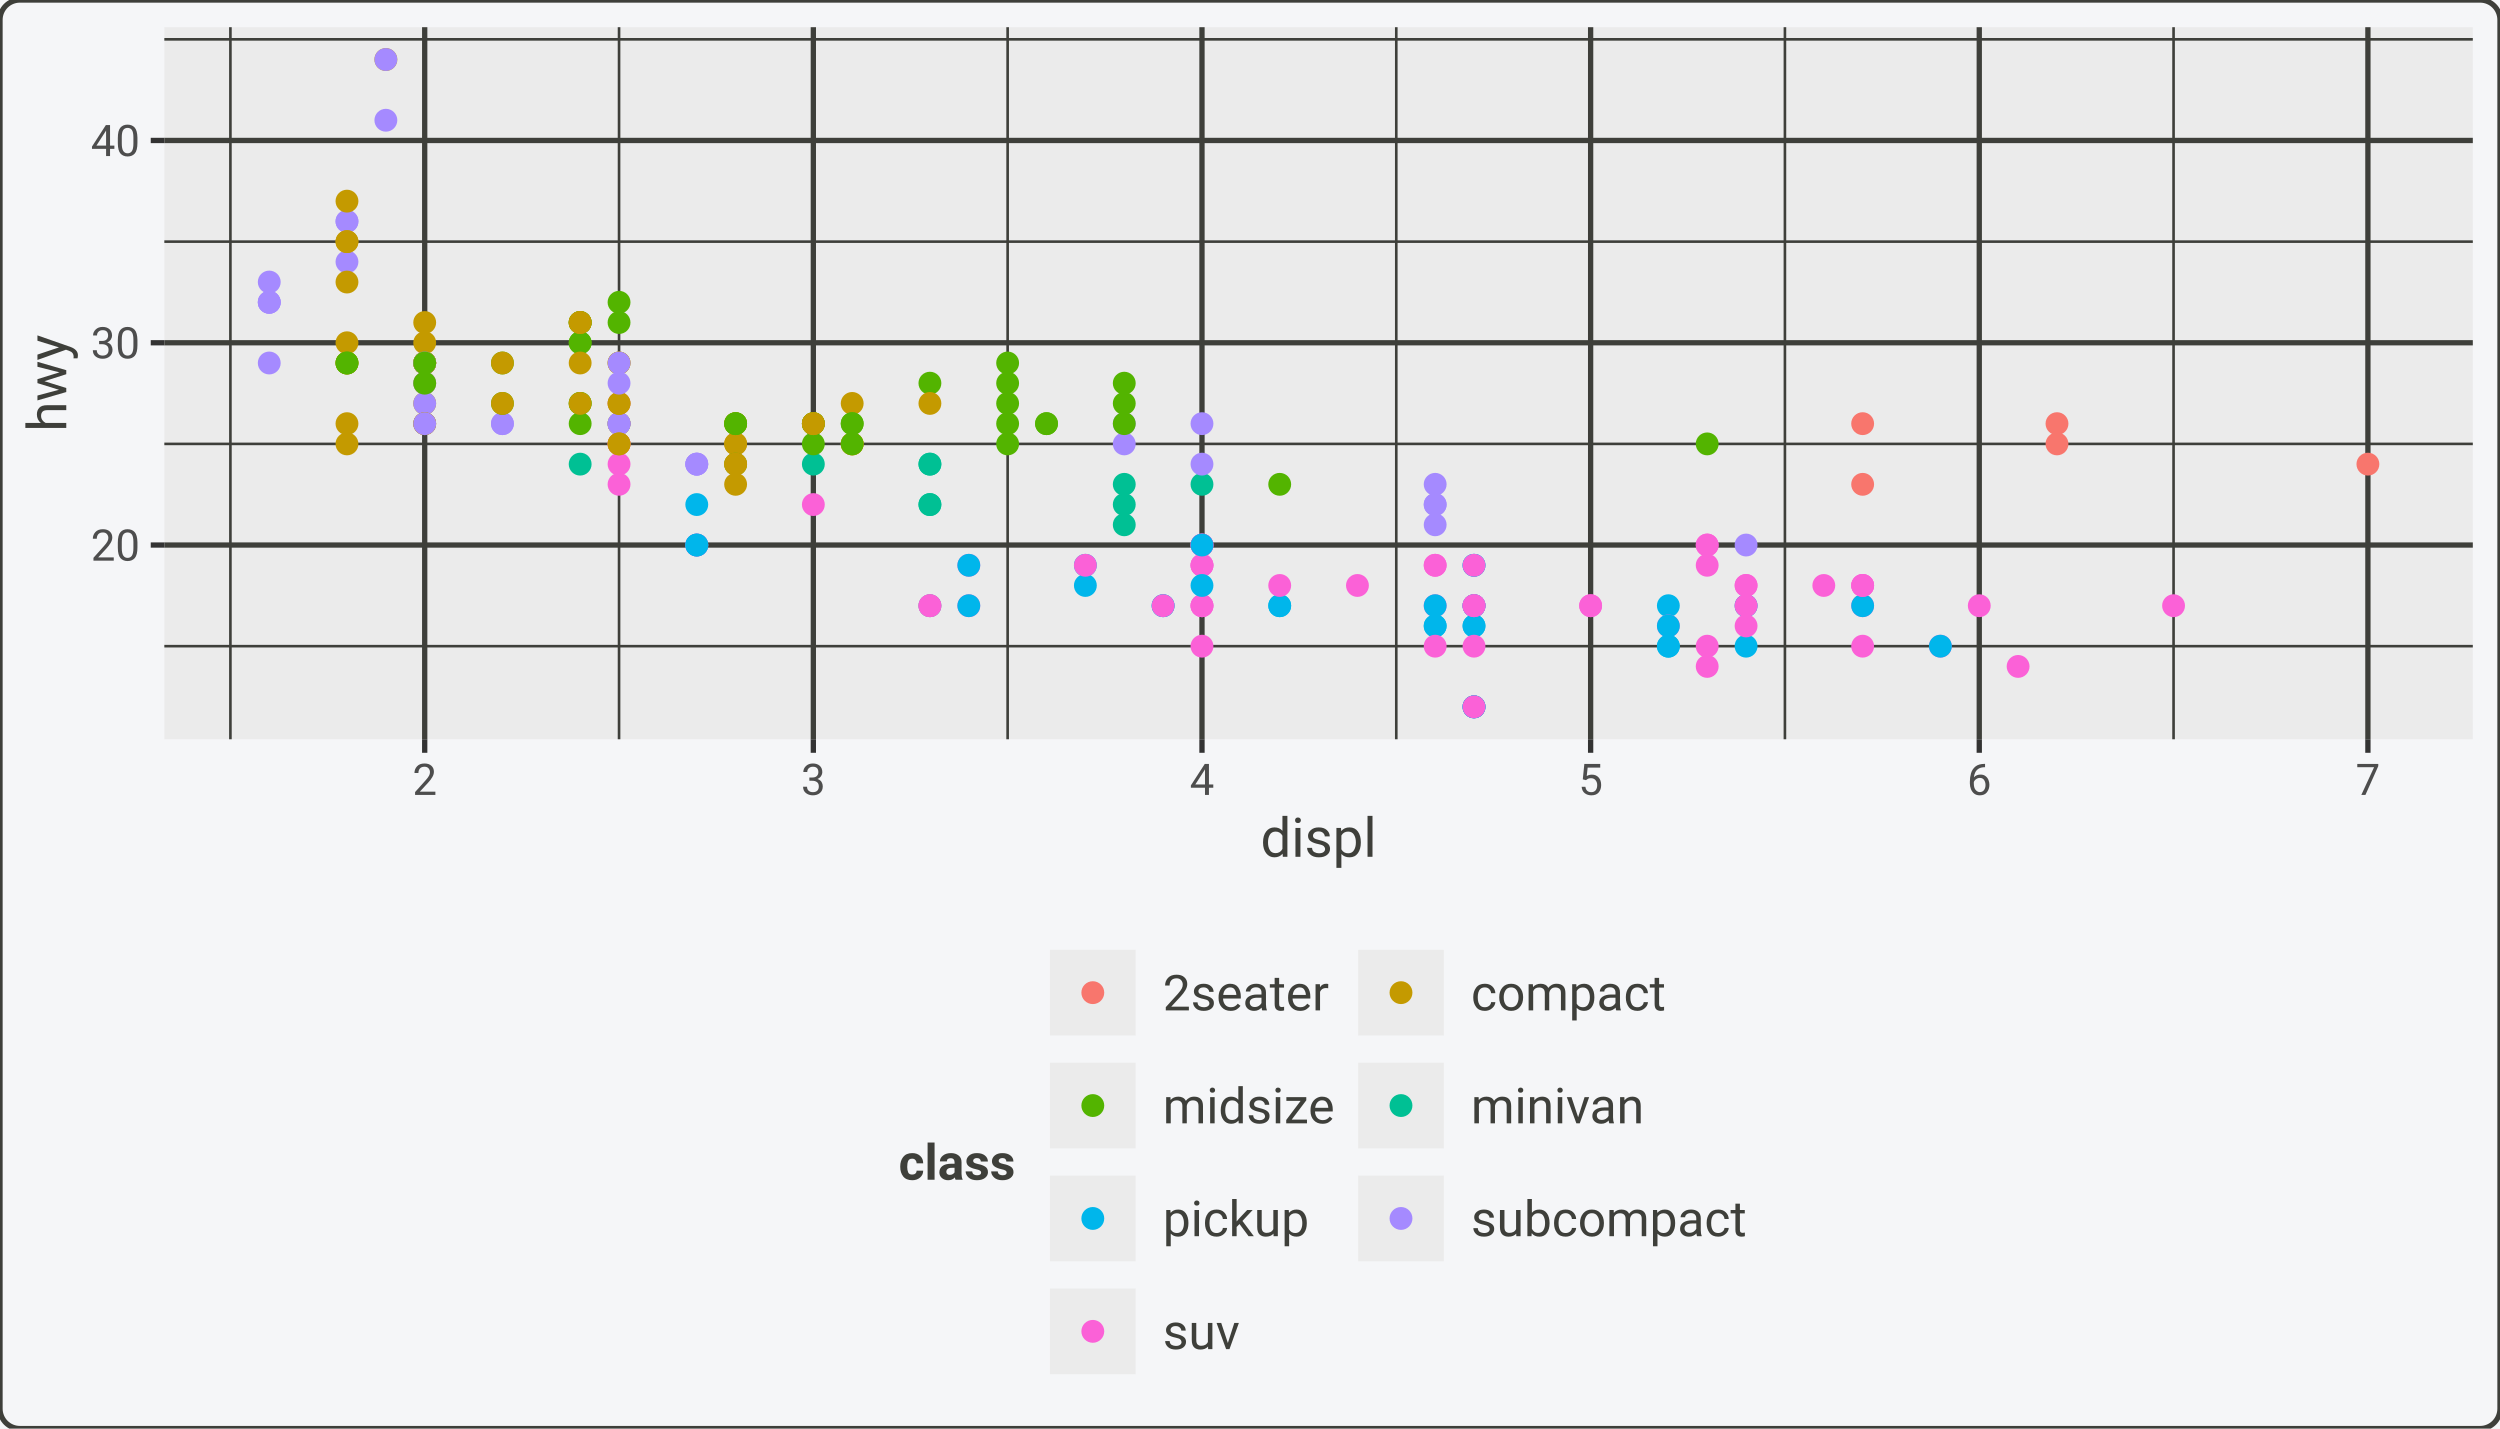
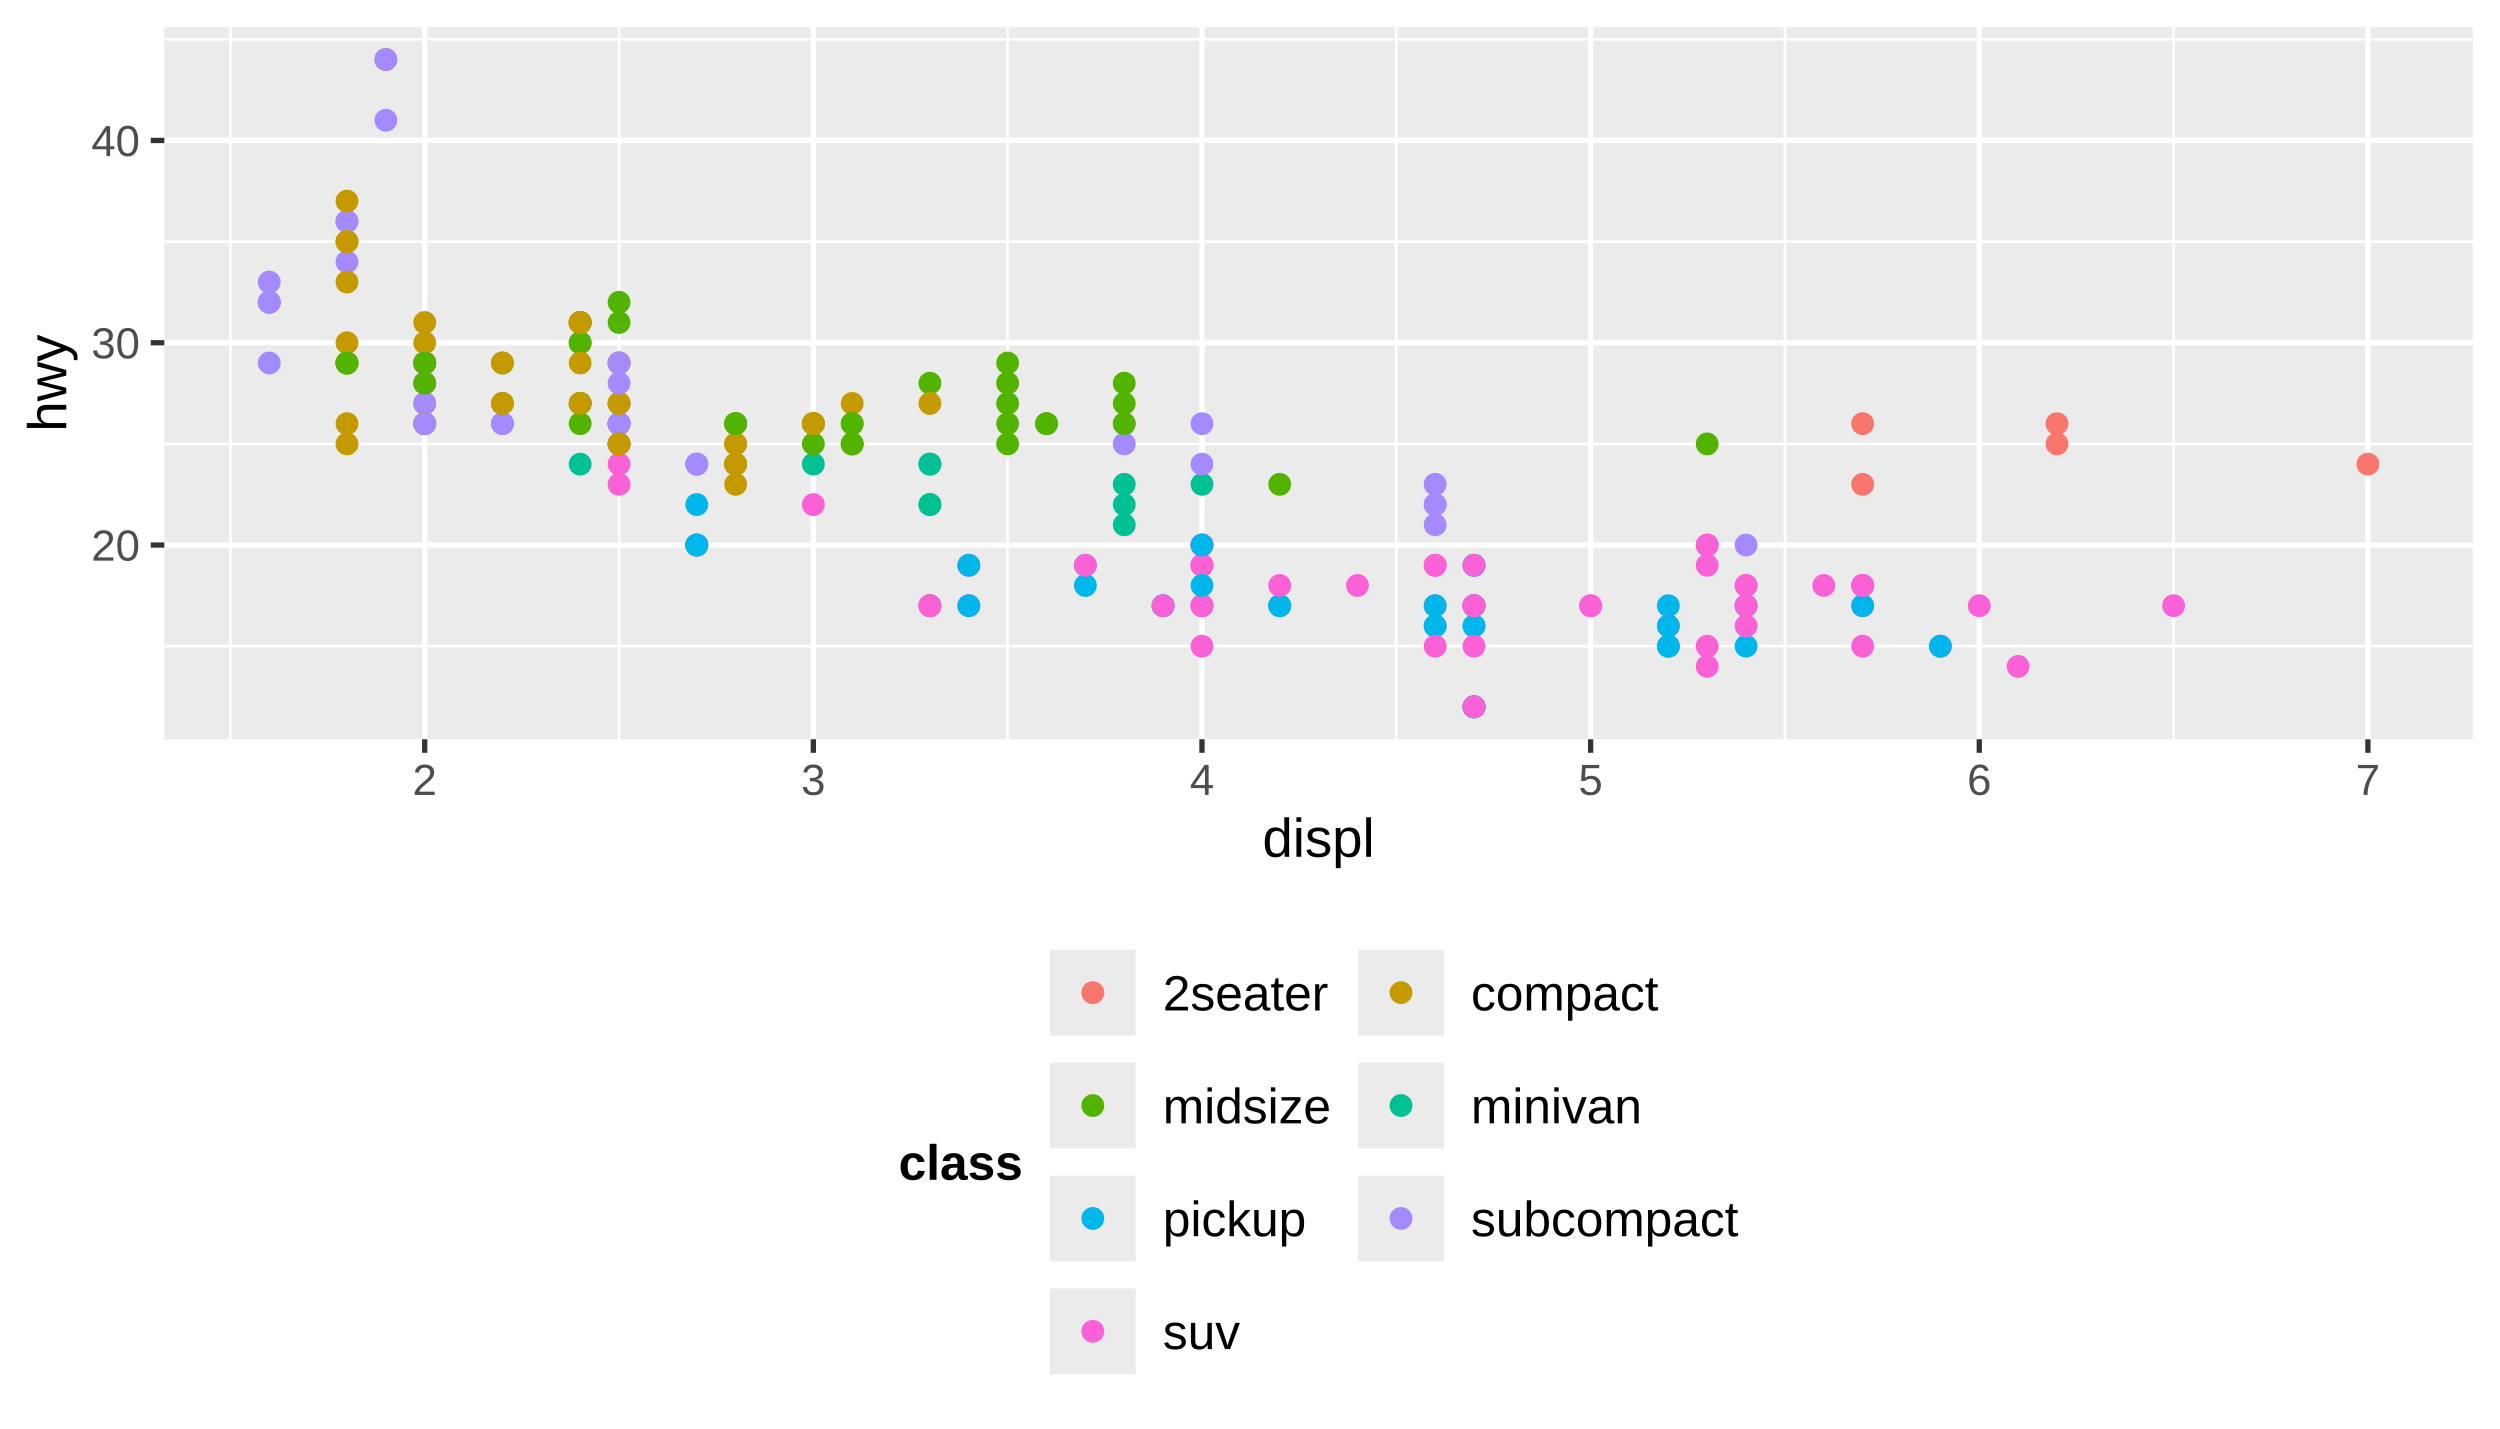
<svg xmlns="http://www.w3.org/2000/svg" width="504.00pt" height="288.00pt" viewBox="0 0 504.00 288.00">
  <g class="svglite">
    <defs>
      <style type="text/css">
-     /* theme-aware-processed */
-     .svglite line, .svglite polyline, .svglite polygon, .svglite path, .svglite circle {
+     .svglite line, .svglite polyline, .svglite polygon, .svglite path, .svglite rect, .svglite circle {
      fill: none;
-       stroke: #3E3F3A;
-       stroke-linecap: round;
-       stroke-linejoin: round;
-       stroke-miterlimit: 10.00;
-     }
-     .svglite &gt; g &gt; rect {
-       fill: none;
-       stroke: #3E3F3A;
+       stroke: #000000;
      stroke-linecap: round;
      stroke-linejoin: round;
      stroke-miterlimit: 10.00;
    }
    .svglite text {
      white-space: pre;
-       fill: #3E3F3A;
    }
    .svglite g.glyphgroup path {
      fill: inherit;
      stroke: none;
    }
  </style>
    </defs>
-     <rect class="svg-bg" width="100%" height="100%" style="stroke: none; fill: #F5F6F8;" />
+     <rect width="100%" height="100%" style="stroke: none; fill: none;" />
    <defs>
      <clipPath id="cpMC4wMHw1MDQuMDB8MC4wMHwyODguMDA=">
        <rect x="0.00" y="0.00" width="504.00" height="288.00" />
      </clipPath>
    </defs>
    <g clip-path="url(#cpMC4wMHw1MDQuMDB8MC4wMHwyODguMDA=)">
-       <rect rx="4" x="0.00" y="0.00" width="504.00" height="288.00" style="stroke-width: 1.07; stroke: #3E3F3A; fill: #F5F6F8;" />
+       <rect x="0.00" y="0.00" width="504.00" height="288.00" style="stroke-width: 1.07; stroke: #FFFFFF; fill: #FFFFFF;" />
    </g>
    <defs>
      <clipPath id="cpMzMuMTN8NDk4LjUyfDUuNDh8MTQ5LjAz">
        <rect x="33.13" y="5.48" width="465.39" height="143.55" />
      </clipPath>
    </defs>
    <g clip-path="url(#cpMzMuMTN8NDk4LjUyfDUuNDh8MTQ5LjAz)">
      <rect x="33.13" y="5.48" width="465.39" height="143.55" style="stroke-width: 1.07; stroke: none; fill: #EBEBEB;" />
-       <polyline points="33.13,130.27 498.52,130.27 " style="stroke-width: 0.53; stroke: #3E3F3A; stroke-linecap: butt;" />
-       <polyline points="33.13,89.49 498.52,89.49 " style="stroke-width: 0.53; stroke: #3E3F3A; stroke-linecap: butt;" />
-       <polyline points="33.13,48.71 498.52,48.71 " style="stroke-width: 0.53; stroke: #3E3F3A; stroke-linecap: butt;" />
-       <polyline points="33.13,7.93 498.52,7.93 " style="stroke-width: 0.53; stroke: #3E3F3A; stroke-linecap: butt;" />
-       <polyline points="46.45,149.03 46.45,5.48 " style="stroke-width: 0.53; stroke: #3E3F3A; stroke-linecap: butt;" />
-       <polyline points="124.80,149.03 124.80,5.48 " style="stroke-width: 0.53; stroke: #3E3F3A; stroke-linecap: butt;" />
-       <polyline points="203.14,149.03 203.14,5.48 " style="stroke-width: 0.53; stroke: #3E3F3A; stroke-linecap: butt;" />
-       <polyline points="281.49,149.03 281.49,5.48 " style="stroke-width: 0.53; stroke: #3E3F3A; stroke-linecap: butt;" />
-       <polyline points="359.84,149.03 359.84,5.48 " style="stroke-width: 0.53; stroke: #3E3F3A; stroke-linecap: butt;" />
-       <polyline points="438.19,149.03 438.19,5.48 " style="stroke-width: 0.53; stroke: #3E3F3A; stroke-linecap: butt;" />
-       <polyline points="33.13,109.88 498.52,109.88 " style="stroke-width: 1.07; stroke: #3E3F3A; stroke-linecap: butt;" />
-       <polyline points="33.13,69.10 498.52,69.10 " style="stroke-width: 1.07; stroke: #3E3F3A; stroke-linecap: butt;" />
-       <polyline points="33.13,28.32 498.52,28.32 " style="stroke-width: 1.07; stroke: #3E3F3A; stroke-linecap: butt;" />
-       <polyline points="85.62,149.03 85.62,5.48 " style="stroke-width: 1.07; stroke: #3E3F3A; stroke-linecap: butt;" />
-       <polyline points="163.97,149.03 163.97,5.48 " style="stroke-width: 1.07; stroke: #3E3F3A; stroke-linecap: butt;" />
-       <polyline points="242.32,149.03 242.32,5.48 " style="stroke-width: 1.07; stroke: #3E3F3A; stroke-linecap: butt;" />
-       <polyline points="320.67,149.03 320.67,5.48 " style="stroke-width: 1.07; stroke: #3E3F3A; stroke-linecap: butt;" />
-       <polyline points="399.02,149.03 399.02,5.48 " style="stroke-width: 1.07; stroke: #3E3F3A; stroke-linecap: butt;" />
-       <polyline points="477.37,149.03 477.37,5.48 " style="stroke-width: 1.07; stroke: #3E3F3A; stroke-linecap: butt;" />
+       <polyline points="33.13,130.27 498.52,130.27 " style="stroke-width: 0.53; stroke: #FFFFFF; stroke-linecap: butt;" />
+       <polyline points="33.13,89.49 498.52,89.49 " style="stroke-width: 0.53; stroke: #FFFFFF; stroke-linecap: butt;" />
+       <polyline points="33.13,48.71 498.52,48.71 " style="stroke-width: 0.53; stroke: #FFFFFF; stroke-linecap: butt;" />
+       <polyline points="33.13,7.93 498.52,7.93 " style="stroke-width: 0.53; stroke: #FFFFFF; stroke-linecap: butt;" />
+       <polyline points="46.45,149.03 46.45,5.48 " style="stroke-width: 0.53; stroke: #FFFFFF; stroke-linecap: butt;" />
+       <polyline points="124.80,149.03 124.80,5.48 " style="stroke-width: 0.53; stroke: #FFFFFF; stroke-linecap: butt;" />
+       <polyline points="203.14,149.03 203.14,5.48 " style="stroke-width: 0.53; stroke: #FFFFFF; stroke-linecap: butt;" />
+       <polyline points="281.49,149.03 281.49,5.48 " style="stroke-width: 0.53; stroke: #FFFFFF; stroke-linecap: butt;" />
+       <polyline points="359.84,149.03 359.84,5.48 " style="stroke-width: 0.53; stroke: #FFFFFF; stroke-linecap: butt;" />
+       <polyline points="438.19,149.03 438.19,5.48 " style="stroke-width: 0.53; stroke: #FFFFFF; stroke-linecap: butt;" />
+       <polyline points="33.13,109.88 498.52,109.88 " style="stroke-width: 1.07; stroke: #FFFFFF; stroke-linecap: butt;" />
+       <polyline points="33.13,69.10 498.52,69.10 " style="stroke-width: 1.07; stroke: #FFFFFF; stroke-linecap: butt;" />
+       <polyline points="33.13,28.32 498.52,28.32 " style="stroke-width: 1.07; stroke: #FFFFFF; stroke-linecap: butt;" />
+       <polyline points="85.62,149.03 85.62,5.48 " style="stroke-width: 1.07; stroke: #FFFFFF; stroke-linecap: butt;" />
+       <polyline points="163.97,149.03 163.97,5.48 " style="stroke-width: 1.07; stroke: #FFFFFF; stroke-linecap: butt;" />
+       <polyline points="242.32,149.03 242.32,5.48 " style="stroke-width: 1.07; stroke: #FFFFFF; stroke-linecap: butt;" />
+       <polyline points="320.67,149.03 320.67,5.48 " style="stroke-width: 1.07; stroke: #FFFFFF; stroke-linecap: butt;" />
+       <polyline points="399.02,149.03 399.02,5.48 " style="stroke-width: 1.07; stroke: #FFFFFF; stroke-linecap: butt;" />
+       <polyline points="477.37,149.03 477.37,5.48 " style="stroke-width: 1.07; stroke: #FFFFFF; stroke-linecap: butt;" />
      <circle cx="69.95" cy="73.18" r="1.95" style="stroke-width: 0.71; stroke: #C49A00; fill: #C49A00;" />
      <circle cx="69.95" cy="73.18" r="1.95" style="stroke-width: 0.71; stroke: #C49A00; fill: #C49A00;" />
      <circle cx="85.62" cy="65.02" r="1.95" style="stroke-width: 0.71; stroke: #C49A00; fill: #C49A00;" />
      <circle cx="85.62" cy="69.10" r="1.95" style="stroke-width: 0.71; stroke: #C49A00; fill: #C49A00;" />
      <circle cx="148.30" cy="85.41" r="1.95" style="stroke-width: 0.71; stroke: #C49A00; fill: #C49A00;" />
      <circle cx="148.30" cy="85.41" r="1.95" style="stroke-width: 0.71; stroke: #C49A00; fill: #C49A00;" />
      <circle cx="171.80" cy="81.33" r="1.95" style="stroke-width: 0.71; stroke: #C49A00; fill: #C49A00;" />
      <circle cx="69.95" cy="85.41" r="1.95" style="stroke-width: 0.71; stroke: #C49A00; fill: #C49A00;" />
      <circle cx="69.95" cy="89.49" r="1.95" style="stroke-width: 0.71; stroke: #C49A00; fill: #C49A00;" />
      <circle cx="85.62" cy="77.25" r="1.95" style="stroke-width: 0.71; stroke: #C49A00; fill: #C49A00;" />
      <circle cx="85.62" cy="81.33" r="1.95" style="stroke-width: 0.71; stroke: #C49A00; fill: #C49A00;" />
      <circle cx="148.30" cy="89.49" r="1.95" style="stroke-width: 0.71; stroke: #C49A00; fill: #C49A00;" />
      <circle cx="148.30" cy="89.49" r="1.95" style="stroke-width: 0.71; stroke: #C49A00; fill: #C49A00;" />
      <circle cx="171.80" cy="89.49" r="1.95" style="stroke-width: 0.71; stroke: #C49A00; fill: #C49A00;" />
      <circle cx="171.80" cy="89.49" r="1.95" style="stroke-width: 0.71; stroke: #C49A00; fill: #C49A00;" />
      <circle cx="148.30" cy="93.57" r="1.95" style="stroke-width: 0.71; stroke: #53B400; fill: #53B400;" />
      <circle cx="171.80" cy="89.49" r="1.95" style="stroke-width: 0.71; stroke: #53B400; fill: #53B400;" />
      <circle cx="257.99" cy="97.64" r="1.95" style="stroke-width: 0.71; stroke: #53B400; fill: #53B400;" />
      <circle cx="344.17" cy="109.88" r="1.95" style="stroke-width: 0.71; stroke: #FB61D7; fill: #FB61D7;" />
      <circle cx="344.17" cy="130.27" r="1.95" style="stroke-width: 0.71; stroke: #FB61D7; fill: #FB61D7;" />
      <circle cx="344.17" cy="109.88" r="1.95" style="stroke-width: 0.71; stroke: #FB61D7; fill: #FB61D7;" />
      <circle cx="375.51" cy="122.11" r="1.95" style="stroke-width: 0.71; stroke: #FB61D7; fill: #FB61D7;" />
      <circle cx="399.02" cy="122.11" r="1.95" style="stroke-width: 0.71; stroke: #FB61D7; fill: #FB61D7;" />
      <circle cx="375.51" cy="85.41" r="1.95" style="stroke-width: 0.71; stroke: #F8766D; fill: #F8766D;" />
      <circle cx="375.51" cy="97.64" r="1.95" style="stroke-width: 0.71; stroke: #F8766D; fill: #F8766D;" />
      <circle cx="414.69" cy="85.41" r="1.95" style="stroke-width: 0.71; stroke: #F8766D; fill: #F8766D;" />
      <circle cx="414.69" cy="89.49" r="1.95" style="stroke-width: 0.71; stroke: #F8766D; fill: #F8766D;" />
      <circle cx="477.37" cy="93.57" r="1.95" style="stroke-width: 0.71; stroke: #F8766D; fill: #F8766D;" />
      <circle cx="344.17" cy="113.96" r="1.95" style="stroke-width: 0.71; stroke: #FB61D7; fill: #FB61D7;" />
      <circle cx="344.17" cy="134.35" r="1.95" style="stroke-width: 0.71; stroke: #FB61D7; fill: #FB61D7;" />
      <circle cx="375.51" cy="130.27" r="1.95" style="stroke-width: 0.71; stroke: #FB61D7; fill: #FB61D7;" />
      <circle cx="438.19" cy="122.11" r="1.95" style="stroke-width: 0.71; stroke: #FB61D7; fill: #FB61D7;" />
      <circle cx="116.96" cy="81.33" r="1.95" style="stroke-width: 0.71; stroke: #53B400; fill: #53B400;" />
      <circle cx="116.96" cy="69.10" r="1.95" style="stroke-width: 0.71; stroke: #53B400; fill: #53B400;" />
      <circle cx="171.80" cy="85.41" r="1.95" style="stroke-width: 0.71; stroke: #53B400; fill: #53B400;" />
      <circle cx="203.14" cy="73.18" r="1.95" style="stroke-width: 0.71; stroke: #53B400; fill: #53B400;" />
      <circle cx="210.98" cy="85.41" r="1.95" style="stroke-width: 0.71; stroke: #53B400; fill: #53B400;" />
      <circle cx="116.96" cy="93.57" r="1.95" style="stroke-width: 0.71; stroke: #00C094; fill: #00C094;" />
      <circle cx="163.97" cy="93.57" r="1.95" style="stroke-width: 0.71; stroke: #00C094; fill: #00C094;" />
      <circle cx="187.47" cy="101.72" r="1.95" style="stroke-width: 0.71; stroke: #00C094; fill: #00C094;" />
      <circle cx="187.47" cy="101.72" r="1.95" style="stroke-width: 0.71; stroke: #00C094; fill: #00C094;" />
      <circle cx="187.47" cy="93.57" r="1.95" style="stroke-width: 0.71; stroke: #00C094; fill: #00C094;" />
      <circle cx="187.47" cy="93.57" r="1.95" style="stroke-width: 0.71; stroke: #00C094; fill: #00C094;" />
      <circle cx="187.47" cy="122.11" r="1.95" style="stroke-width: 0.71; stroke: #00C094; fill: #00C094;" />
      <circle cx="226.65" cy="101.72" r="1.95" style="stroke-width: 0.71; stroke: #00C094; fill: #00C094;" />
      <circle cx="226.65" cy="105.80" r="1.95" style="stroke-width: 0.71; stroke: #00C094; fill: #00C094;" />
      <circle cx="226.65" cy="97.64" r="1.95" style="stroke-width: 0.71; stroke: #00C094; fill: #00C094;" />
      <circle cx="242.32" cy="97.64" r="1.95" style="stroke-width: 0.71; stroke: #00C094; fill: #00C094;" />
      <circle cx="218.81" cy="113.96" r="1.95" style="stroke-width: 0.71; stroke: #00B6EB; fill: #00B6EB;" />
      <circle cx="218.81" cy="118.03" r="1.95" style="stroke-width: 0.71; stroke: #00B6EB; fill: #00B6EB;" />
      <circle cx="234.48" cy="122.11" r="1.95" style="stroke-width: 0.71; stroke: #00B6EB; fill: #00B6EB;" />
      <circle cx="234.48" cy="122.11" r="1.95" style="stroke-width: 0.71; stroke: #00B6EB; fill: #00B6EB;" />
      <circle cx="297.16" cy="113.96" r="1.95" style="stroke-width: 0.71; stroke: #00B6EB; fill: #00B6EB;" />
      <circle cx="297.16" cy="113.96" r="1.95" style="stroke-width: 0.71; stroke: #00B6EB; fill: #00B6EB;" />
      <circle cx="297.16" cy="142.50" r="1.95" style="stroke-width: 0.71; stroke: #00B6EB; fill: #00B6EB;" />
      <circle cx="336.34" cy="122.11" r="1.95" style="stroke-width: 0.71; stroke: #00B6EB; fill: #00B6EB;" />
      <circle cx="336.34" cy="130.27" r="1.95" style="stroke-width: 0.71; stroke: #00B6EB; fill: #00B6EB;" />
      <circle cx="234.48" cy="122.11" r="1.95" style="stroke-width: 0.71; stroke: #FB61D7; fill: #FB61D7;" />
      <circle cx="297.16" cy="122.11" r="1.95" style="stroke-width: 0.71; stroke: #FB61D7; fill: #FB61D7;" />
      <circle cx="297.16" cy="142.50" r="1.95" style="stroke-width: 0.71; stroke: #FB61D7; fill: #FB61D7;" />
      <circle cx="297.16" cy="122.11" r="1.95" style="stroke-width: 0.71; stroke: #FB61D7; fill: #FB61D7;" />
      <circle cx="336.34" cy="126.19" r="1.95" style="stroke-width: 0.71; stroke: #FB61D7; fill: #FB61D7;" />
      <circle cx="375.51" cy="118.03" r="1.95" style="stroke-width: 0.71; stroke: #FB61D7; fill: #FB61D7;" />
      <circle cx="391.18" cy="130.27" r="1.95" style="stroke-width: 0.71; stroke: #FB61D7; fill: #FB61D7;" />
      <circle cx="297.16" cy="126.19" r="1.95" style="stroke-width: 0.71; stroke: #00B6EB; fill: #00B6EB;" />
      <circle cx="297.16" cy="142.50" r="1.95" style="stroke-width: 0.71; stroke: #00B6EB; fill: #00B6EB;" />
      <circle cx="297.16" cy="122.11" r="1.95" style="stroke-width: 0.71; stroke: #00B6EB; fill: #00B6EB;" />
      <circle cx="297.16" cy="122.11" r="1.95" style="stroke-width: 0.71; stroke: #00B6EB; fill: #00B6EB;" />
      <circle cx="297.16" cy="126.19" r="1.95" style="stroke-width: 0.71; stroke: #00B6EB; fill: #00B6EB;" />
      <circle cx="297.16" cy="142.50" r="1.95" style="stroke-width: 0.71; stroke: #00B6EB; fill: #00B6EB;" />
      <circle cx="336.34" cy="130.27" r="1.95" style="stroke-width: 0.71; stroke: #00B6EB; fill: #00B6EB;" />
      <circle cx="336.34" cy="126.19" r="1.95" style="stroke-width: 0.71; stroke: #00B6EB; fill: #00B6EB;" />
      <circle cx="375.51" cy="122.11" r="1.95" style="stroke-width: 0.71; stroke: #00B6EB; fill: #00B6EB;" />
      <circle cx="391.18" cy="130.27" r="1.95" style="stroke-width: 0.71; stroke: #00B6EB; fill: #00B6EB;" />
      <circle cx="289.33" cy="122.11" r="1.95" style="stroke-width: 0.71; stroke: #FB61D7; fill: #FB61D7;" />
      <circle cx="352.01" cy="122.11" r="1.95" style="stroke-width: 0.71; stroke: #FB61D7; fill: #FB61D7;" />
      <circle cx="352.01" cy="118.03" r="1.95" style="stroke-width: 0.71; stroke: #FB61D7; fill: #FB61D7;" />
      <circle cx="242.32" cy="122.11" r="1.95" style="stroke-width: 0.71; stroke: #FB61D7; fill: #FB61D7;" />
      <circle cx="242.32" cy="113.96" r="1.95" style="stroke-width: 0.71; stroke: #FB61D7; fill: #FB61D7;" />
      <circle cx="242.32" cy="122.11" r="1.95" style="stroke-width: 0.71; stroke: #FB61D7; fill: #FB61D7;" />
      <circle cx="242.32" cy="113.96" r="1.95" style="stroke-width: 0.71; stroke: #FB61D7; fill: #FB61D7;" />
      <circle cx="289.33" cy="113.96" r="1.95" style="stroke-width: 0.71; stroke: #FB61D7; fill: #FB61D7;" />
      <circle cx="320.67" cy="122.11" r="1.95" style="stroke-width: 0.71; stroke: #FB61D7; fill: #FB61D7;" />
      <circle cx="257.99" cy="122.11" r="1.95" style="stroke-width: 0.71; stroke: #00B6EB; fill: #00B6EB;" />
      <circle cx="257.99" cy="122.11" r="1.95" style="stroke-width: 0.71; stroke: #00B6EB; fill: #00B6EB;" />
      <circle cx="289.33" cy="126.19" r="1.95" style="stroke-width: 0.71; stroke: #00B6EB; fill: #00B6EB;" />
      <circle cx="289.33" cy="126.19" r="1.95" style="stroke-width: 0.71; stroke: #00B6EB; fill: #00B6EB;" />
      <circle cx="289.33" cy="122.11" r="1.95" style="stroke-width: 0.71; stroke: #00B6EB; fill: #00B6EB;" />
      <circle cx="352.01" cy="130.27" r="1.95" style="stroke-width: 0.71; stroke: #00B6EB; fill: #00B6EB;" />
      <circle cx="352.01" cy="122.11" r="1.95" style="stroke-width: 0.71; stroke: #00B6EB; fill: #00B6EB;" />
      <circle cx="226.65" cy="85.41" r="1.95" style="stroke-width: 0.71; stroke: #A58AFF; fill: #A58AFF;" />
      <circle cx="226.65" cy="89.49" r="1.95" style="stroke-width: 0.71; stroke: #A58AFF; fill: #A58AFF;" />
      <circle cx="242.32" cy="85.41" r="1.95" style="stroke-width: 0.71; stroke: #A58AFF; fill: #A58AFF;" />
      <circle cx="242.32" cy="93.57" r="1.95" style="stroke-width: 0.71; stroke: #A58AFF; fill: #A58AFF;" />
      <circle cx="289.33" cy="105.80" r="1.95" style="stroke-width: 0.71; stroke: #A58AFF; fill: #A58AFF;" />
      <circle cx="289.33" cy="101.72" r="1.95" style="stroke-width: 0.71; stroke: #A58AFF; fill: #A58AFF;" />
      <circle cx="289.33" cy="97.64" r="1.95" style="stroke-width: 0.71; stroke: #A58AFF; fill: #A58AFF;" />
      <circle cx="289.33" cy="101.72" r="1.95" style="stroke-width: 0.71; stroke: #A58AFF; fill: #A58AFF;" />
      <circle cx="352.01" cy="109.88" r="1.95" style="stroke-width: 0.71; stroke: #A58AFF; fill: #A58AFF;" />
      <circle cx="54.28" cy="56.86" r="1.95" style="stroke-width: 0.71; stroke: #A58AFF; fill: #A58AFF;" />
      <circle cx="54.28" cy="60.94" r="1.95" style="stroke-width: 0.71; stroke: #A58AFF; fill: #A58AFF;" />
      <circle cx="54.28" cy="60.94" r="1.95" style="stroke-width: 0.71; stroke: #A58AFF; fill: #A58AFF;" />
      <circle cx="54.28" cy="73.18" r="1.95" style="stroke-width: 0.71; stroke: #A58AFF; fill: #A58AFF;" />
      <circle cx="54.28" cy="60.94" r="1.95" style="stroke-width: 0.71; stroke: #A58AFF; fill: #A58AFF;" />
      <circle cx="69.95" cy="52.79" r="1.95" style="stroke-width: 0.71; stroke: #A58AFF; fill: #A58AFF;" />
      <circle cx="69.95" cy="44.63" r="1.95" style="stroke-width: 0.71; stroke: #A58AFF; fill: #A58AFF;" />
      <circle cx="69.95" cy="44.63" r="1.95" style="stroke-width: 0.71; stroke: #A58AFF; fill: #A58AFF;" />
      <circle cx="85.62" cy="73.18" r="1.95" style="stroke-width: 0.71; stroke: #A58AFF; fill: #A58AFF;" />
      <circle cx="116.96" cy="85.41" r="1.95" style="stroke-width: 0.71; stroke: #53B400; fill: #53B400;" />
      <circle cx="116.96" cy="81.33" r="1.95" style="stroke-width: 0.71; stroke: #53B400; fill: #53B400;" />
      <circle cx="116.96" cy="69.10" r="1.95" style="stroke-width: 0.71; stroke: #53B400; fill: #53B400;" />
      <circle cx="116.96" cy="65.02" r="1.95" style="stroke-width: 0.71; stroke: #53B400; fill: #53B400;" />
      <circle cx="124.80" cy="85.41" r="1.95" style="stroke-width: 0.71; stroke: #53B400; fill: #53B400;" />
      <circle cx="124.80" cy="85.41" r="1.95" style="stroke-width: 0.71; stroke: #53B400; fill: #53B400;" />
      <circle cx="187.47" cy="77.25" r="1.95" style="stroke-width: 0.71; stroke: #53B400; fill: #53B400;" />
      <circle cx="85.62" cy="85.41" r="1.95" style="stroke-width: 0.71; stroke: #A58AFF; fill: #A58AFF;" />
      <circle cx="85.62" cy="73.18" r="1.95" style="stroke-width: 0.71; stroke: #A58AFF; fill: #A58AFF;" />
      <circle cx="85.62" cy="77.25" r="1.95" style="stroke-width: 0.71; stroke: #A58AFF; fill: #A58AFF;" />
      <circle cx="85.62" cy="81.33" r="1.95" style="stroke-width: 0.71; stroke: #A58AFF; fill: #A58AFF;" />
      <circle cx="140.47" cy="93.57" r="1.95" style="stroke-width: 0.71; stroke: #A58AFF; fill: #A58AFF;" />
      <circle cx="140.47" cy="93.57" r="1.95" style="stroke-width: 0.71; stroke: #A58AFF; fill: #A58AFF;" />
      <circle cx="140.47" cy="93.57" r="1.95" style="stroke-width: 0.71; stroke: #A58AFF; fill: #A58AFF;" />
      <circle cx="163.97" cy="101.72" r="1.95" style="stroke-width: 0.71; stroke: #FB61D7; fill: #FB61D7;" />
      <circle cx="218.81" cy="113.96" r="1.95" style="stroke-width: 0.71; stroke: #FB61D7; fill: #FB61D7;" />
      <circle cx="242.32" cy="109.88" r="1.95" style="stroke-width: 0.71; stroke: #FB61D7; fill: #FB61D7;" />
      <circle cx="297.16" cy="122.11" r="1.95" style="stroke-width: 0.71; stroke: #FB61D7; fill: #FB61D7;" />
      <circle cx="297.16" cy="142.50" r="1.95" style="stroke-width: 0.71; stroke: #FB61D7; fill: #FB61D7;" />
      <circle cx="297.16" cy="113.96" r="1.95" style="stroke-width: 0.71; stroke: #FB61D7; fill: #FB61D7;" />
      <circle cx="375.51" cy="118.03" r="1.95" style="stroke-width: 0.71; stroke: #FB61D7; fill: #FB61D7;" />
      <circle cx="406.85" cy="134.35" r="1.95" style="stroke-width: 0.71; stroke: #FB61D7; fill: #FB61D7;" />
      <circle cx="242.32" cy="130.27" r="1.95" style="stroke-width: 0.71; stroke: #FB61D7; fill: #FB61D7;" />
      <circle cx="257.99" cy="118.03" r="1.95" style="stroke-width: 0.71; stroke: #FB61D7; fill: #FB61D7;" />
      <circle cx="273.66" cy="118.03" r="1.95" style="stroke-width: 0.71; stroke: #FB61D7; fill: #FB61D7;" />
      <circle cx="289.33" cy="130.27" r="1.95" style="stroke-width: 0.71; stroke: #FB61D7; fill: #FB61D7;" />
      <circle cx="352.01" cy="122.11" r="1.95" style="stroke-width: 0.71; stroke: #FB61D7; fill: #FB61D7;" />
      <circle cx="352.01" cy="126.19" r="1.95" style="stroke-width: 0.71; stroke: #FB61D7; fill: #FB61D7;" />
      <circle cx="352.01" cy="118.03" r="1.95" style="stroke-width: 0.71; stroke: #FB61D7; fill: #FB61D7;" />
      <circle cx="242.32" cy="122.11" r="1.95" style="stroke-width: 0.71; stroke: #FB61D7; fill: #FB61D7;" />
      <circle cx="242.32" cy="113.96" r="1.95" style="stroke-width: 0.71; stroke: #FB61D7; fill: #FB61D7;" />
      <circle cx="289.33" cy="113.96" r="1.95" style="stroke-width: 0.71; stroke: #FB61D7; fill: #FB61D7;" />
      <circle cx="320.67" cy="122.11" r="1.95" style="stroke-width: 0.71; stroke: #FB61D7; fill: #FB61D7;" />
      <circle cx="116.96" cy="73.18" r="1.95" style="stroke-width: 0.71; stroke: #C49A00; fill: #C49A00;" />
      <circle cx="116.96" cy="81.33" r="1.95" style="stroke-width: 0.71; stroke: #C49A00; fill: #C49A00;" />
      <circle cx="124.80" cy="65.02" r="1.95" style="stroke-width: 0.71; stroke: #53B400; fill: #53B400;" />
      <circle cx="124.80" cy="60.94" r="1.95" style="stroke-width: 0.71; stroke: #53B400; fill: #53B400;" />
      <circle cx="203.14" cy="81.33" r="1.95" style="stroke-width: 0.71; stroke: #53B400; fill: #53B400;" />
      <circle cx="203.14" cy="85.41" r="1.95" style="stroke-width: 0.71; stroke: #53B400; fill: #53B400;" />
      <circle cx="163.97" cy="85.41" r="1.95" style="stroke-width: 0.71; stroke: #53B400; fill: #53B400;" />
      <circle cx="163.97" cy="89.49" r="1.95" style="stroke-width: 0.71; stroke: #53B400; fill: #53B400;" />
      <circle cx="203.14" cy="89.49" r="1.95" style="stroke-width: 0.71; stroke: #53B400; fill: #53B400;" />
      <circle cx="187.47" cy="122.11" r="1.95" style="stroke-width: 0.71; stroke: #FB61D7; fill: #FB61D7;" />
      <circle cx="187.47" cy="122.11" r="1.95" style="stroke-width: 0.71; stroke: #FB61D7; fill: #FB61D7;" />
      <circle cx="242.32" cy="109.88" r="1.95" style="stroke-width: 0.71; stroke: #FB61D7; fill: #FB61D7;" />
      <circle cx="367.68" cy="118.03" r="1.95" style="stroke-width: 0.71; stroke: #FB61D7; fill: #FB61D7;" />
      <circle cx="171.80" cy="85.41" r="1.95" style="stroke-width: 0.71; stroke: #53B400; fill: #53B400;" />
      <circle cx="226.65" cy="85.41" r="1.95" style="stroke-width: 0.71; stroke: #53B400; fill: #53B400;" />
      <circle cx="226.65" cy="81.33" r="1.95" style="stroke-width: 0.71; stroke: #53B400; fill: #53B400;" />
      <circle cx="226.65" cy="77.25" r="1.95" style="stroke-width: 0.71; stroke: #53B400; fill: #53B400;" />
      <circle cx="344.17" cy="89.49" r="1.95" style="stroke-width: 0.71; stroke: #53B400; fill: #53B400;" />
      <circle cx="124.80" cy="89.49" r="1.95" style="stroke-width: 0.71; stroke: #FB61D7; fill: #FB61D7;" />
      <circle cx="124.80" cy="93.57" r="1.95" style="stroke-width: 0.71; stroke: #FB61D7; fill: #FB61D7;" />
      <circle cx="124.80" cy="81.33" r="1.95" style="stroke-width: 0.71; stroke: #FB61D7; fill: #FB61D7;" />
      <circle cx="124.80" cy="89.49" r="1.95" style="stroke-width: 0.71; stroke: #FB61D7; fill: #FB61D7;" />
      <circle cx="124.80" cy="85.41" r="1.95" style="stroke-width: 0.71; stroke: #FB61D7; fill: #FB61D7;" />
      <circle cx="124.80" cy="97.64" r="1.95" style="stroke-width: 0.71; stroke: #FB61D7; fill: #FB61D7;" />
      <circle cx="101.29" cy="85.41" r="1.95" style="stroke-width: 0.71; stroke: #A58AFF; fill: #A58AFF;" />
      <circle cx="101.29" cy="85.41" r="1.95" style="stroke-width: 0.71; stroke: #A58AFF; fill: #A58AFF;" />
      <circle cx="124.80" cy="85.41" r="1.95" style="stroke-width: 0.71; stroke: #A58AFF; fill: #A58AFF;" />
      <circle cx="124.80" cy="85.41" r="1.95" style="stroke-width: 0.71; stroke: #A58AFF; fill: #A58AFF;" />
      <circle cx="124.80" cy="89.49" r="1.95" style="stroke-width: 0.71; stroke: #C49A00; fill: #C49A00;" />
      <circle cx="124.80" cy="81.33" r="1.95" style="stroke-width: 0.71; stroke: #C49A00; fill: #C49A00;" />
      <circle cx="124.80" cy="89.49" r="1.95" style="stroke-width: 0.71; stroke: #C49A00; fill: #C49A00;" />
      <circle cx="124.80" cy="81.33" r="1.95" style="stroke-width: 0.71; stroke: #C49A00; fill: #C49A00;" />
      <circle cx="140.47" cy="109.88" r="1.95" style="stroke-width: 0.71; stroke: #FB61D7; fill: #FB61D7;" />
      <circle cx="140.47" cy="109.88" r="1.95" style="stroke-width: 0.71; stroke: #FB61D7; fill: #FB61D7;" />
      <circle cx="195.31" cy="113.96" r="1.95" style="stroke-width: 0.71; stroke: #FB61D7; fill: #FB61D7;" />
      <circle cx="195.31" cy="122.11" r="1.95" style="stroke-width: 0.71; stroke: #FB61D7; fill: #FB61D7;" />
      <circle cx="242.32" cy="109.88" r="1.95" style="stroke-width: 0.71; stroke: #FB61D7; fill: #FB61D7;" />
      <circle cx="297.16" cy="122.11" r="1.95" style="stroke-width: 0.71; stroke: #FB61D7; fill: #FB61D7;" />
      <circle cx="101.29" cy="73.18" r="1.95" style="stroke-width: 0.71; stroke: #53B400; fill: #53B400;" />
      <circle cx="101.29" cy="81.33" r="1.95" style="stroke-width: 0.71; stroke: #53B400; fill: #53B400;" />
      <circle cx="116.96" cy="65.02" r="1.95" style="stroke-width: 0.71; stroke: #53B400; fill: #53B400;" />
      <circle cx="116.96" cy="65.02" r="1.95" style="stroke-width: 0.71; stroke: #53B400; fill: #53B400;" />
      <circle cx="163.97" cy="85.41" r="1.95" style="stroke-width: 0.71; stroke: #53B400; fill: #53B400;" />
      <circle cx="163.97" cy="85.41" r="1.95" style="stroke-width: 0.71; stroke: #53B400; fill: #53B400;" />
      <circle cx="203.14" cy="77.25" r="1.95" style="stroke-width: 0.71; stroke: #53B400; fill: #53B400;" />
      <circle cx="101.29" cy="81.33" r="1.95" style="stroke-width: 0.71; stroke: #C49A00; fill: #C49A00;" />
      <circle cx="101.29" cy="73.18" r="1.95" style="stroke-width: 0.71; stroke: #C49A00; fill: #C49A00;" />
      <circle cx="116.96" cy="65.02" r="1.95" style="stroke-width: 0.71; stroke: #C49A00; fill: #C49A00;" />
      <circle cx="116.96" cy="65.02" r="1.95" style="stroke-width: 0.71; stroke: #C49A00; fill: #C49A00;" />
      <circle cx="163.97" cy="85.41" r="1.95" style="stroke-width: 0.71; stroke: #C49A00; fill: #C49A00;" />
      <circle cx="163.97" cy="85.41" r="1.95" style="stroke-width: 0.71; stroke: #C49A00; fill: #C49A00;" />
      <circle cx="187.47" cy="81.33" r="1.95" style="stroke-width: 0.71; stroke: #C49A00; fill: #C49A00;" />
      <circle cx="69.95" cy="69.10" r="1.95" style="stroke-width: 0.71; stroke: #C49A00; fill: #C49A00;" />
      <circle cx="69.95" cy="56.86" r="1.95" style="stroke-width: 0.71; stroke: #C49A00; fill: #C49A00;" />
      <circle cx="69.95" cy="48.71" r="1.95" style="stroke-width: 0.71; stroke: #C49A00; fill: #C49A00;" />
      <circle cx="69.95" cy="40.55" r="1.95" style="stroke-width: 0.71; stroke: #C49A00; fill: #C49A00;" />
      <circle cx="69.95" cy="48.71" r="1.95" style="stroke-width: 0.71; stroke: #C49A00; fill: #C49A00;" />
      <circle cx="297.16" cy="130.27" r="1.95" style="stroke-width: 0.71; stroke: #FB61D7; fill: #FB61D7;" />
      <circle cx="375.51" cy="118.03" r="1.95" style="stroke-width: 0.71; stroke: #FB61D7; fill: #FB61D7;" />
      <circle cx="140.47" cy="109.88" r="1.95" style="stroke-width: 0.71; stroke: #00B6EB; fill: #00B6EB;" />
      <circle cx="140.47" cy="109.88" r="1.95" style="stroke-width: 0.71; stroke: #00B6EB; fill: #00B6EB;" />
      <circle cx="140.47" cy="101.72" r="1.95" style="stroke-width: 0.71; stroke: #00B6EB; fill: #00B6EB;" />
      <circle cx="195.31" cy="122.11" r="1.95" style="stroke-width: 0.71; stroke: #00B6EB; fill: #00B6EB;" />
      <circle cx="195.31" cy="113.96" r="1.95" style="stroke-width: 0.71; stroke: #00B6EB; fill: #00B6EB;" />
      <circle cx="242.32" cy="118.03" r="1.95" style="stroke-width: 0.71; stroke: #00B6EB; fill: #00B6EB;" />
      <circle cx="242.32" cy="109.88" r="1.95" style="stroke-width: 0.71; stroke: #00B6EB; fill: #00B6EB;" />
      <circle cx="85.62" cy="73.18" r="1.95" style="stroke-width: 0.71; stroke: #C49A00; fill: #C49A00;" />
      <circle cx="85.62" cy="85.41" r="1.95" style="stroke-width: 0.71; stroke: #C49A00; fill: #C49A00;" />
      <circle cx="85.62" cy="73.18" r="1.95" style="stroke-width: 0.71; stroke: #C49A00; fill: #C49A00;" />
      <circle cx="85.62" cy="73.18" r="1.95" style="stroke-width: 0.71; stroke: #C49A00; fill: #C49A00;" />
      <circle cx="148.30" cy="93.57" r="1.95" style="stroke-width: 0.71; stroke: #C49A00; fill: #C49A00;" />
      <circle cx="77.79" cy="12.00" r="1.95" style="stroke-width: 0.71; stroke: #C49A00; fill: #C49A00;" />
      <circle cx="85.62" cy="73.18" r="1.95" style="stroke-width: 0.71; stroke: #C49A00; fill: #C49A00;" />
      <circle cx="85.62" cy="85.41" r="1.95" style="stroke-width: 0.71; stroke: #C49A00; fill: #C49A00;" />
      <circle cx="85.62" cy="73.18" r="1.95" style="stroke-width: 0.71; stroke: #C49A00; fill: #C49A00;" />
      <circle cx="85.62" cy="73.18" r="1.95" style="stroke-width: 0.71; stroke: #C49A00; fill: #C49A00;" />
      <circle cx="124.80" cy="73.18" r="1.95" style="stroke-width: 0.71; stroke: #C49A00; fill: #C49A00;" />
      <circle cx="124.80" cy="73.18" r="1.95" style="stroke-width: 0.71; stroke: #C49A00; fill: #C49A00;" />
      <circle cx="148.30" cy="97.64" r="1.95" style="stroke-width: 0.71; stroke: #C49A00; fill: #C49A00;" />
      <circle cx="148.30" cy="93.57" r="1.95" style="stroke-width: 0.71; stroke: #C49A00; fill: #C49A00;" />
      <circle cx="77.79" cy="12.00" r="1.95" style="stroke-width: 0.71; stroke: #A58AFF; fill: #A58AFF;" />
      <circle cx="77.79" cy="24.24" r="1.95" style="stroke-width: 0.71; stroke: #A58AFF; fill: #A58AFF;" />
      <circle cx="85.62" cy="73.18" r="1.95" style="stroke-width: 0.71; stroke: #A58AFF; fill: #A58AFF;" />
      <circle cx="85.62" cy="85.41" r="1.95" style="stroke-width: 0.71; stroke: #A58AFF; fill: #A58AFF;" />
      <circle cx="124.80" cy="77.25" r="1.95" style="stroke-width: 0.71; stroke: #A58AFF; fill: #A58AFF;" />
      <circle cx="124.80" cy="73.18" r="1.95" style="stroke-width: 0.71; stroke: #A58AFF; fill: #A58AFF;" />
      <circle cx="69.95" cy="73.18" r="1.95" style="stroke-width: 0.71; stroke: #53B400; fill: #53B400;" />
      <circle cx="69.95" cy="73.18" r="1.95" style="stroke-width: 0.71; stroke: #53B400; fill: #53B400;" />
      <circle cx="85.62" cy="77.25" r="1.95" style="stroke-width: 0.71; stroke: #53B400; fill: #53B400;" />
      <circle cx="85.62" cy="73.18" r="1.95" style="stroke-width: 0.71; stroke: #53B400; fill: #53B400;" />
      <circle cx="148.30" cy="85.41" r="1.95" style="stroke-width: 0.71; stroke: #53B400; fill: #53B400;" />
      <circle cx="148.30" cy="85.41" r="1.95" style="stroke-width: 0.71; stroke: #53B400; fill: #53B400;" />
      <circle cx="210.98" cy="85.41" r="1.95" style="stroke-width: 0.71; stroke: #53B400; fill: #53B400;" />
    </g>
    <g clip-path="url(#cpMC4wMHw1MDQuMDB8MC4wMHwyODguMDA=)">
-       <text x="28.20" y="113.03" text-anchor="end" style="font-size: 8.80px;fill: #4D4D4D; font-family: &quot;Roboto&quot;, -apple-system, BlinkMacSystemFont, &quot;Segoe UI&quot;, system-ui, sans-serif;" textLength="9.78px" lengthAdjust="spacingAndGlyphs">20</text>
-       <text x="28.20" y="72.25" text-anchor="end" style="font-size: 8.80px;fill: #4D4D4D; font-family: &quot;Roboto&quot;, -apple-system, BlinkMacSystemFont, &quot;Segoe UI&quot;, system-ui, sans-serif;" textLength="9.78px" lengthAdjust="spacingAndGlyphs">30</text>
-       <text x="28.20" y="31.47" text-anchor="end" style="font-size: 8.80px;fill: #4D4D4D; font-family: &quot;Roboto&quot;, -apple-system, BlinkMacSystemFont, &quot;Segoe UI&quot;, system-ui, sans-serif;" textLength="9.78px" lengthAdjust="spacingAndGlyphs">40</text>
+       <text x="28.20" y="113.03" text-anchor="end" style="font-size: 8.80px;fill: #4D4D4D; font-family: &quot;Arial&quot;;" textLength="9.78px" lengthAdjust="spacingAndGlyphs">20</text>
+       <text x="28.20" y="72.25" text-anchor="end" style="font-size: 8.80px;fill: #4D4D4D; font-family: &quot;Arial&quot;;" textLength="9.78px" lengthAdjust="spacingAndGlyphs">30</text>
+       <text x="28.20" y="31.47" text-anchor="end" style="font-size: 8.80px;fill: #4D4D4D; font-family: &quot;Arial&quot;;" textLength="9.78px" lengthAdjust="spacingAndGlyphs">40</text>
      <polyline points="30.39,109.88 33.13,109.88 " style="stroke-width: 1.07; stroke: #333333; stroke-linecap: butt;" />
      <polyline points="30.39,69.10 33.13,69.10 " style="stroke-width: 1.07; stroke: #333333; stroke-linecap: butt;" />
      <polyline points="30.39,28.32 33.13,28.32 " style="stroke-width: 1.07; stroke: #333333; stroke-linecap: butt;" />
      <polyline points="85.62,151.77 85.62,149.03 " style="stroke-width: 1.07; stroke: #333333; stroke-linecap: butt;" />
      <polyline points="163.97,151.77 163.97,149.03 " style="stroke-width: 1.07; stroke: #333333; stroke-linecap: butt;" />
      <polyline points="242.32,151.77 242.32,149.03 " style="stroke-width: 1.07; stroke: #333333; stroke-linecap: butt;" />
      <polyline points="320.67,151.77 320.67,149.03 " style="stroke-width: 1.07; stroke: #333333; stroke-linecap: butt;" />
      <polyline points="399.02,151.77 399.02,149.03 " style="stroke-width: 1.07; stroke: #333333; stroke-linecap: butt;" />
      <polyline points="477.37,151.77 477.37,149.03 " style="stroke-width: 1.07; stroke: #333333; stroke-linecap: butt;" />
-       <text x="85.62" y="160.26" text-anchor="middle" style="font-size: 8.80px;fill: #4D4D4D; font-family: &quot;Roboto&quot;, -apple-system, BlinkMacSystemFont, &quot;Segoe UI&quot;, system-ui, sans-serif;" textLength="4.89px" lengthAdjust="spacingAndGlyphs">2</text>
-       <text x="163.97" y="160.26" text-anchor="middle" style="font-size: 8.80px;fill: #4D4D4D; font-family: &quot;Roboto&quot;, -apple-system, BlinkMacSystemFont, &quot;Segoe UI&quot;, system-ui, sans-serif;" textLength="4.89px" lengthAdjust="spacingAndGlyphs">3</text>
-       <text x="242.32" y="160.26" text-anchor="middle" style="font-size: 8.80px;fill: #4D4D4D; font-family: &quot;Roboto&quot;, -apple-system, BlinkMacSystemFont, &quot;Segoe UI&quot;, system-ui, sans-serif;" textLength="4.89px" lengthAdjust="spacingAndGlyphs">4</text>
-       <text x="320.67" y="160.26" text-anchor="middle" style="font-size: 8.80px;fill: #4D4D4D; font-family: &quot;Roboto&quot;, -apple-system, BlinkMacSystemFont, &quot;Segoe UI&quot;, system-ui, sans-serif;" textLength="4.89px" lengthAdjust="spacingAndGlyphs">5</text>
-       <text x="399.02" y="160.26" text-anchor="middle" style="font-size: 8.80px;fill: #4D4D4D; font-family: &quot;Roboto&quot;, -apple-system, BlinkMacSystemFont, &quot;Segoe UI&quot;, system-ui, sans-serif;" textLength="4.89px" lengthAdjust="spacingAndGlyphs">6</text>
-       <text x="477.37" y="160.26" text-anchor="middle" style="font-size: 8.80px;fill: #4D4D4D; font-family: &quot;Roboto&quot;, -apple-system, BlinkMacSystemFont, &quot;Segoe UI&quot;, system-ui, sans-serif;" textLength="4.89px" lengthAdjust="spacingAndGlyphs">7</text>
-       <text x="265.82" y="172.73" text-anchor="middle" style="font-size: 11.00px; font-family: &quot;Roboto&quot;, -apple-system, BlinkMacSystemFont, &quot;Segoe UI&quot;, system-ui, sans-serif;" textLength="22.62px" lengthAdjust="spacingAndGlyphs">displ</text>
-       <text transform="translate(13.36,77.25) rotate(-90)" text-anchor="middle" style="font-size: 11.00px; font-family: &quot;Roboto&quot;, -apple-system, BlinkMacSystemFont, &quot;Segoe UI&quot;, system-ui, sans-serif;" textLength="19.56px" lengthAdjust="spacingAndGlyphs">hwy</text>
-       <rect rx="4" x="175.68" y="186.00" width="180.28" height="96.52" style="stroke-width: 1.07; stroke: none; fill: #F5F6F8;" />
-       <text x="181.16" y="237.84" style="font-size: 10.00px; font-weight: bold; font-family: &quot;Roboto&quot;, -apple-system, BlinkMacSystemFont, &quot;Segoe UI&quot;, system-ui, sans-serif;" textLength="25.03px" lengthAdjust="spacingAndGlyphs">class</text>
+       <text x="85.62" y="160.26" text-anchor="middle" style="font-size: 8.80px;fill: #4D4D4D; font-family: &quot;Arial&quot;;" textLength="4.89px" lengthAdjust="spacingAndGlyphs">2</text>
+       <text x="163.97" y="160.26" text-anchor="middle" style="font-size: 8.80px;fill: #4D4D4D; font-family: &quot;Arial&quot;;" textLength="4.89px" lengthAdjust="spacingAndGlyphs">3</text>
+       <text x="242.32" y="160.26" text-anchor="middle" style="font-size: 8.80px;fill: #4D4D4D; font-family: &quot;Arial&quot;;" textLength="4.89px" lengthAdjust="spacingAndGlyphs">4</text>
+       <text x="320.67" y="160.26" text-anchor="middle" style="font-size: 8.80px;fill: #4D4D4D; font-family: &quot;Arial&quot;;" textLength="4.89px" lengthAdjust="spacingAndGlyphs">5</text>
+       <text x="399.02" y="160.26" text-anchor="middle" style="font-size: 8.80px;fill: #4D4D4D; font-family: &quot;Arial&quot;;" textLength="4.89px" lengthAdjust="spacingAndGlyphs">6</text>
+       <text x="477.37" y="160.26" text-anchor="middle" style="font-size: 8.80px;fill: #4D4D4D; font-family: &quot;Arial&quot;;" textLength="4.89px" lengthAdjust="spacingAndGlyphs">7</text>
+       <text x="265.82" y="172.73" text-anchor="middle" style="font-size: 11.00px; font-family: &quot;Arial&quot;;" textLength="22.62px" lengthAdjust="spacingAndGlyphs">displ</text>
+       <text transform="translate(13.36,77.25) rotate(-90)" text-anchor="middle" style="font-size: 11.00px; font-family: &quot;Arial&quot;;" textLength="19.56px" lengthAdjust="spacingAndGlyphs">hwy</text>
+       <rect x="175.68" y="186.00" width="180.28" height="96.52" style="stroke-width: 1.07; stroke: none; fill: #FFFFFF;" />
+       <text x="181.16" y="237.84" style="font-size: 10.00px; font-weight: bold; font-family: &quot;Arial&quot;;" textLength="25.03px" lengthAdjust="spacingAndGlyphs">class</text>
      <rect x="211.67" y="191.48" width="17.28" height="17.28" style="stroke-width: 1.07; stroke: none; fill: #EBEBEB;" />
      <circle cx="220.31" cy="200.12" r="1.95" style="stroke-width: 0.71; stroke: #F8766D; fill: #F8766D;" />
      <rect x="273.80" y="191.48" width="17.28" height="17.28" style="stroke-width: 1.07; stroke: none; fill: #EBEBEB;" />
      <circle cx="282.44" cy="200.12" r="1.95" style="stroke-width: 0.71; stroke: #C49A00; fill: #C49A00;" />
      <rect x="211.67" y="214.24" width="17.28" height="17.28" style="stroke-width: 1.07; stroke: none; fill: #EBEBEB;" />
      <circle cx="220.31" cy="222.88" r="1.95" style="stroke-width: 0.71; stroke: #53B400; fill: #53B400;" />
      <rect x="273.80" y="214.24" width="17.28" height="17.28" style="stroke-width: 1.07; stroke: none; fill: #EBEBEB;" />
      <circle cx="282.44" cy="222.88" r="1.95" style="stroke-width: 0.71; stroke: #00C094; fill: #00C094;" />
      <rect x="211.67" y="237.00" width="17.28" height="17.28" style="stroke-width: 1.07; stroke: none; fill: #EBEBEB;" />
      <circle cx="220.31" cy="245.64" r="1.95" style="stroke-width: 0.71; stroke: #00B6EB; fill: #00B6EB;" />
      <rect x="273.80" y="237.00" width="17.28" height="17.28" style="stroke-width: 1.07; stroke: none; fill: #EBEBEB;" />
      <circle cx="282.44" cy="245.64" r="1.95" style="stroke-width: 0.71; stroke: #A58AFF; fill: #A58AFF;" />
      <rect x="211.67" y="259.76" width="17.28" height="17.28" style="stroke-width: 1.07; stroke: none; fill: #EBEBEB;" />
      <circle cx="220.31" cy="268.40" r="1.95" style="stroke-width: 0.71; stroke: #FB61D7; fill: #FB61D7;" />
-       <text x="234.43" y="203.70" style="font-size: 10.00px; font-family: &quot;Roboto&quot;, -apple-system, BlinkMacSystemFont, &quot;Segoe UI&quot;, system-ui, sans-serif;" textLength="33.36px" lengthAdjust="spacingAndGlyphs">2seater</text>
-       <text x="296.56" y="203.70" style="font-size: 10.00px; font-family: &quot;Roboto&quot;, -apple-system, BlinkMacSystemFont, &quot;Segoe UI&quot;, system-ui, sans-serif;" textLength="37.80px" lengthAdjust="spacingAndGlyphs">compact</text>
-       <text x="234.43" y="226.46" style="font-size: 10.00px; font-family: &quot;Roboto&quot;, -apple-system, BlinkMacSystemFont, &quot;Segoe UI&quot;, system-ui, sans-serif;" textLength="33.89px" lengthAdjust="spacingAndGlyphs">midsize</text>
-       <text x="296.56" y="226.46" style="font-size: 10.00px; font-family: &quot;Roboto&quot;, -apple-system, BlinkMacSystemFont, &quot;Segoe UI&quot;, system-ui, sans-serif;" textLength="34.45px" lengthAdjust="spacingAndGlyphs">minivan</text>
-       <text x="234.43" y="249.22" style="font-size: 10.00px; font-family: &quot;Roboto&quot;, -apple-system, BlinkMacSystemFont, &quot;Segoe UI&quot;, system-ui, sans-serif;" textLength="28.91px" lengthAdjust="spacingAndGlyphs">pickup</text>
-       <text x="296.56" y="249.22" style="font-size: 10.00px; font-family: &quot;Roboto&quot;, -apple-system, BlinkMacSystemFont, &quot;Segoe UI&quot;, system-ui, sans-serif;" textLength="53.92px" lengthAdjust="spacingAndGlyphs">subcompact</text>
-       <text x="234.43" y="271.98" style="font-size: 10.00px; font-family: &quot;Roboto&quot;, -apple-system, BlinkMacSystemFont, &quot;Segoe UI&quot;, system-ui, sans-serif;" textLength="15.56px" lengthAdjust="spacingAndGlyphs">suv</text>
+       <text x="234.43" y="203.70" style="font-size: 10.00px; font-family: &quot;Arial&quot;;" textLength="33.36px" lengthAdjust="spacingAndGlyphs">2seater</text>
+       <text x="296.56" y="203.70" style="font-size: 10.00px; font-family: &quot;Arial&quot;;" textLength="37.80px" lengthAdjust="spacingAndGlyphs">compact</text>
+       <text x="234.43" y="226.46" style="font-size: 10.00px; font-family: &quot;Arial&quot;;" textLength="33.89px" lengthAdjust="spacingAndGlyphs">midsize</text>
+       <text x="296.56" y="226.46" style="font-size: 10.00px; font-family: &quot;Arial&quot;;" textLength="34.45px" lengthAdjust="spacingAndGlyphs">minivan</text>
+       <text x="234.43" y="249.22" style="font-size: 10.00px; font-family: &quot;Arial&quot;;" textLength="28.91px" lengthAdjust="spacingAndGlyphs">pickup</text>
+       <text x="296.56" y="249.22" style="font-size: 10.00px; font-family: &quot;Arial&quot;;" textLength="53.92px" lengthAdjust="spacingAndGlyphs">subcompact</text>
+       <text x="234.43" y="271.98" style="font-size: 10.00px; font-family: &quot;Arial&quot;;" textLength="15.56px" lengthAdjust="spacingAndGlyphs">suv</text>
    </g>
  </g>
</svg>
